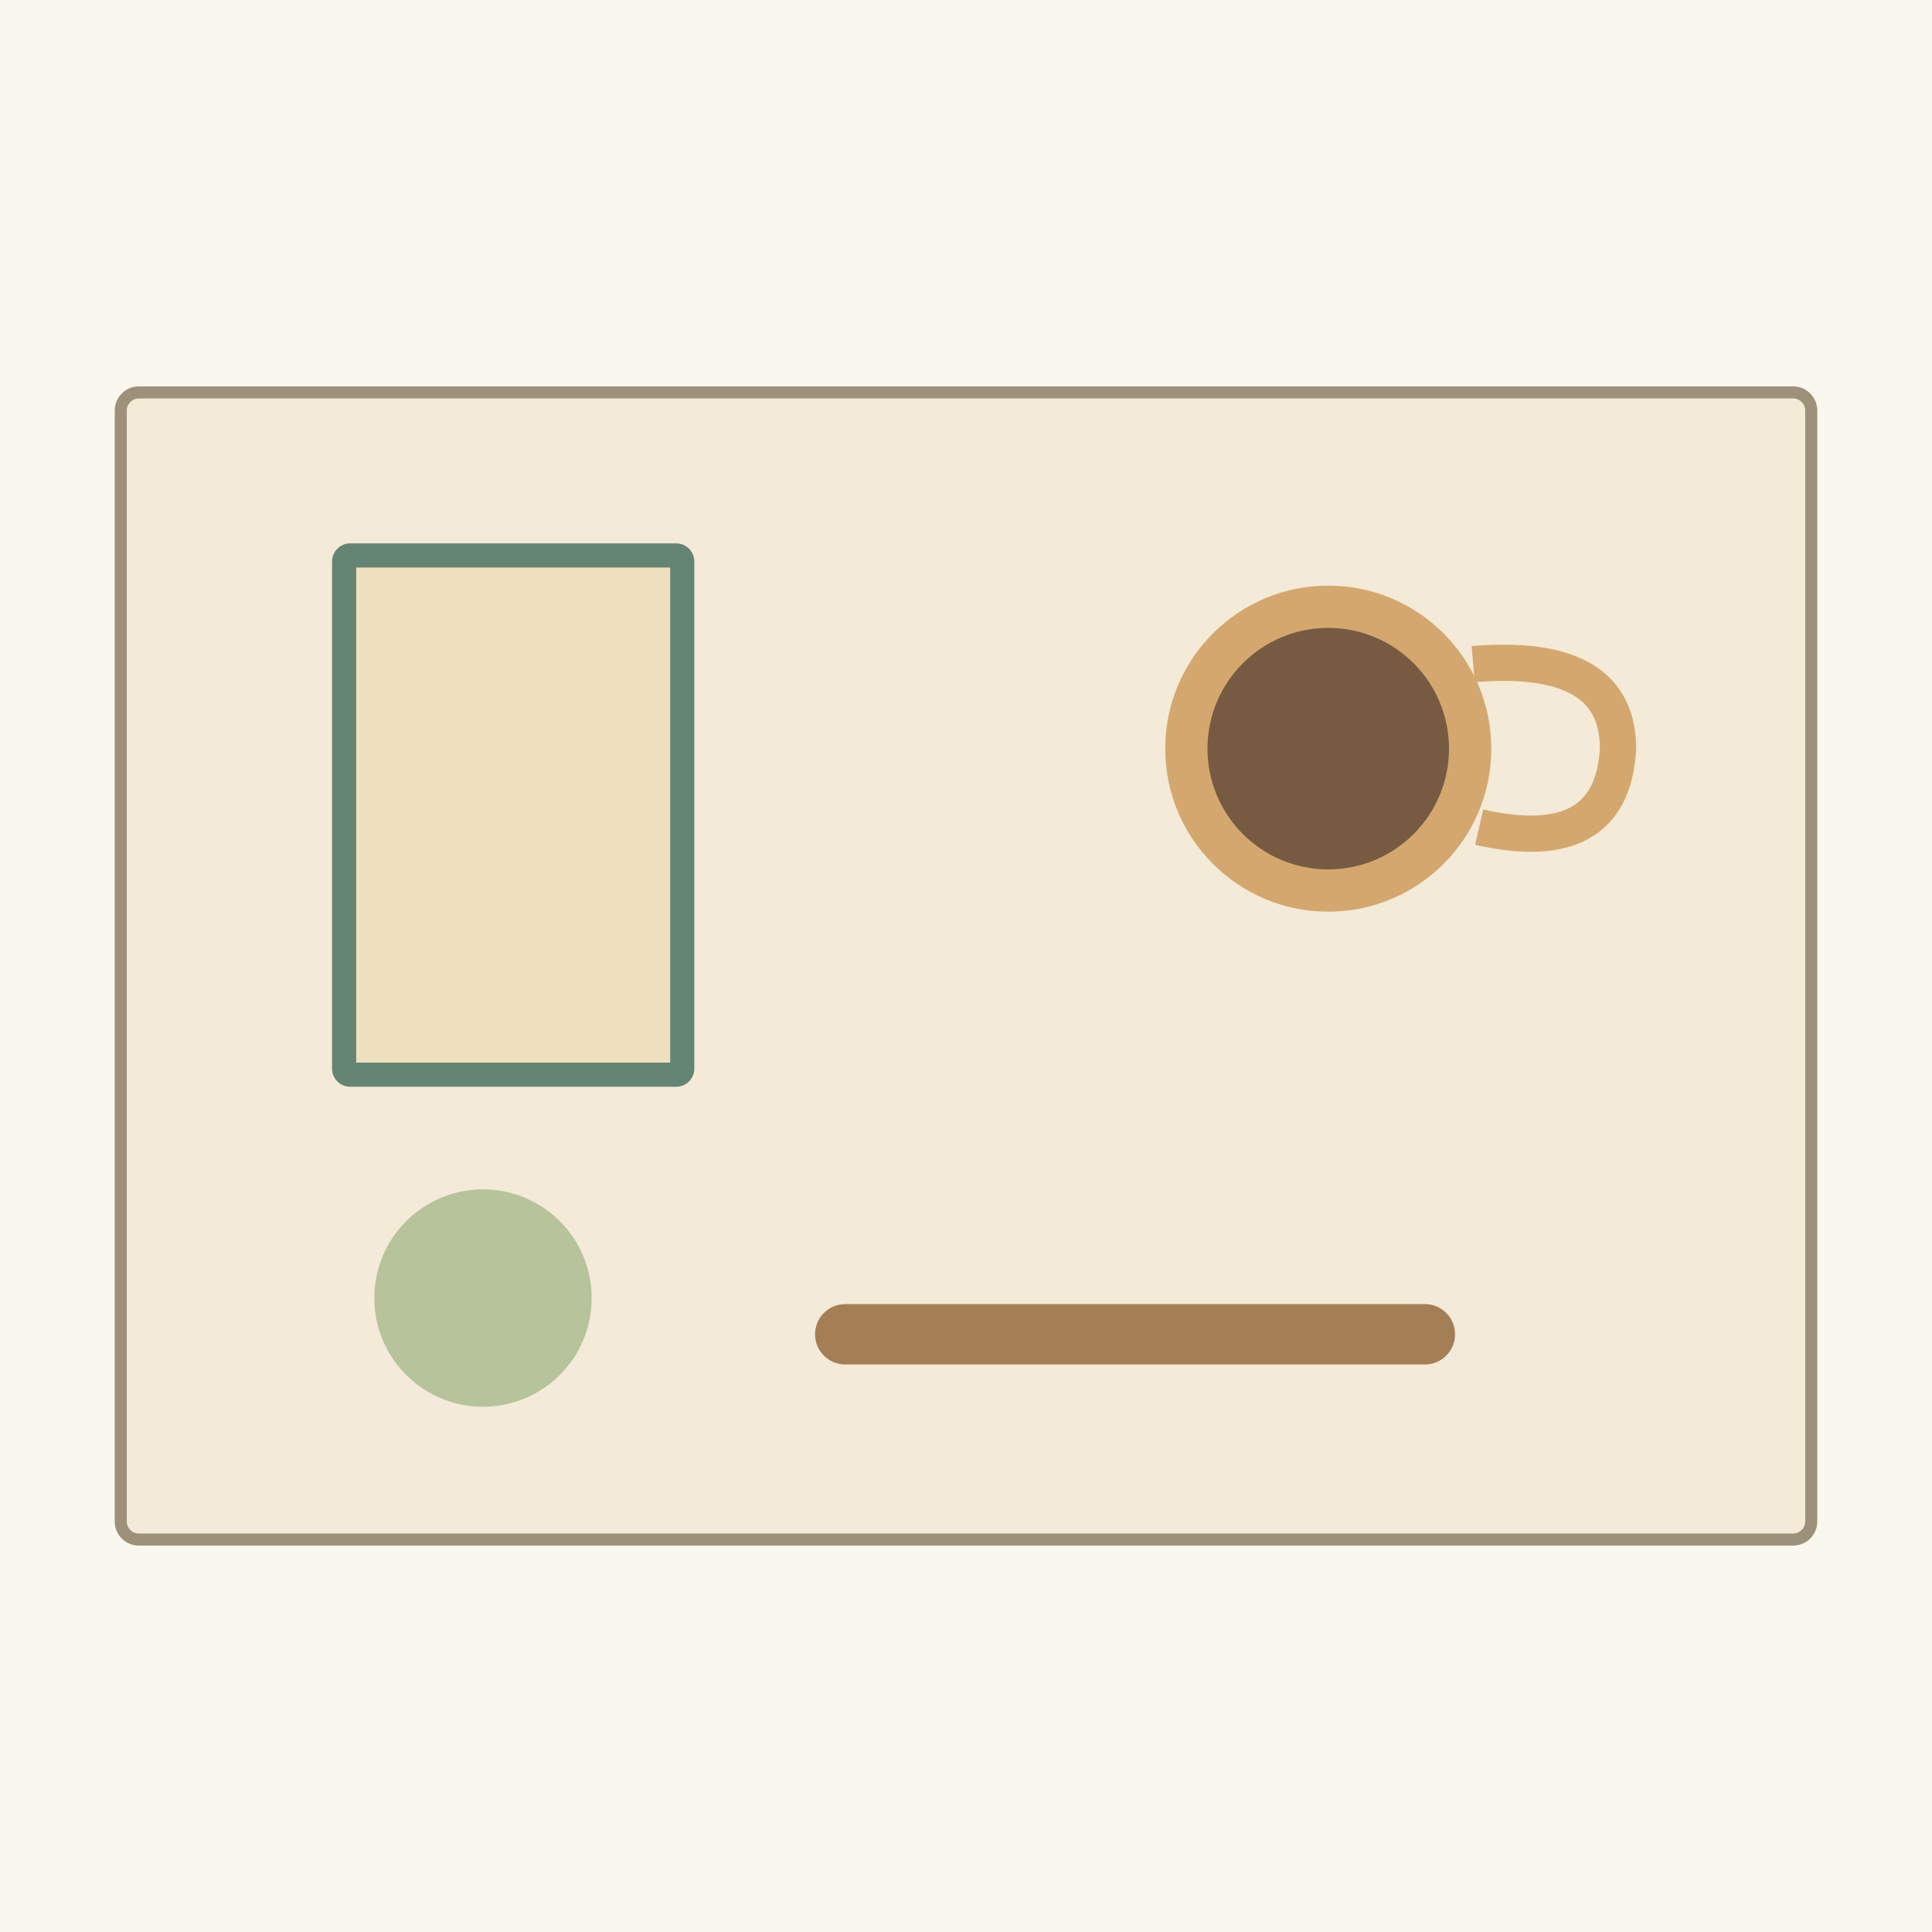
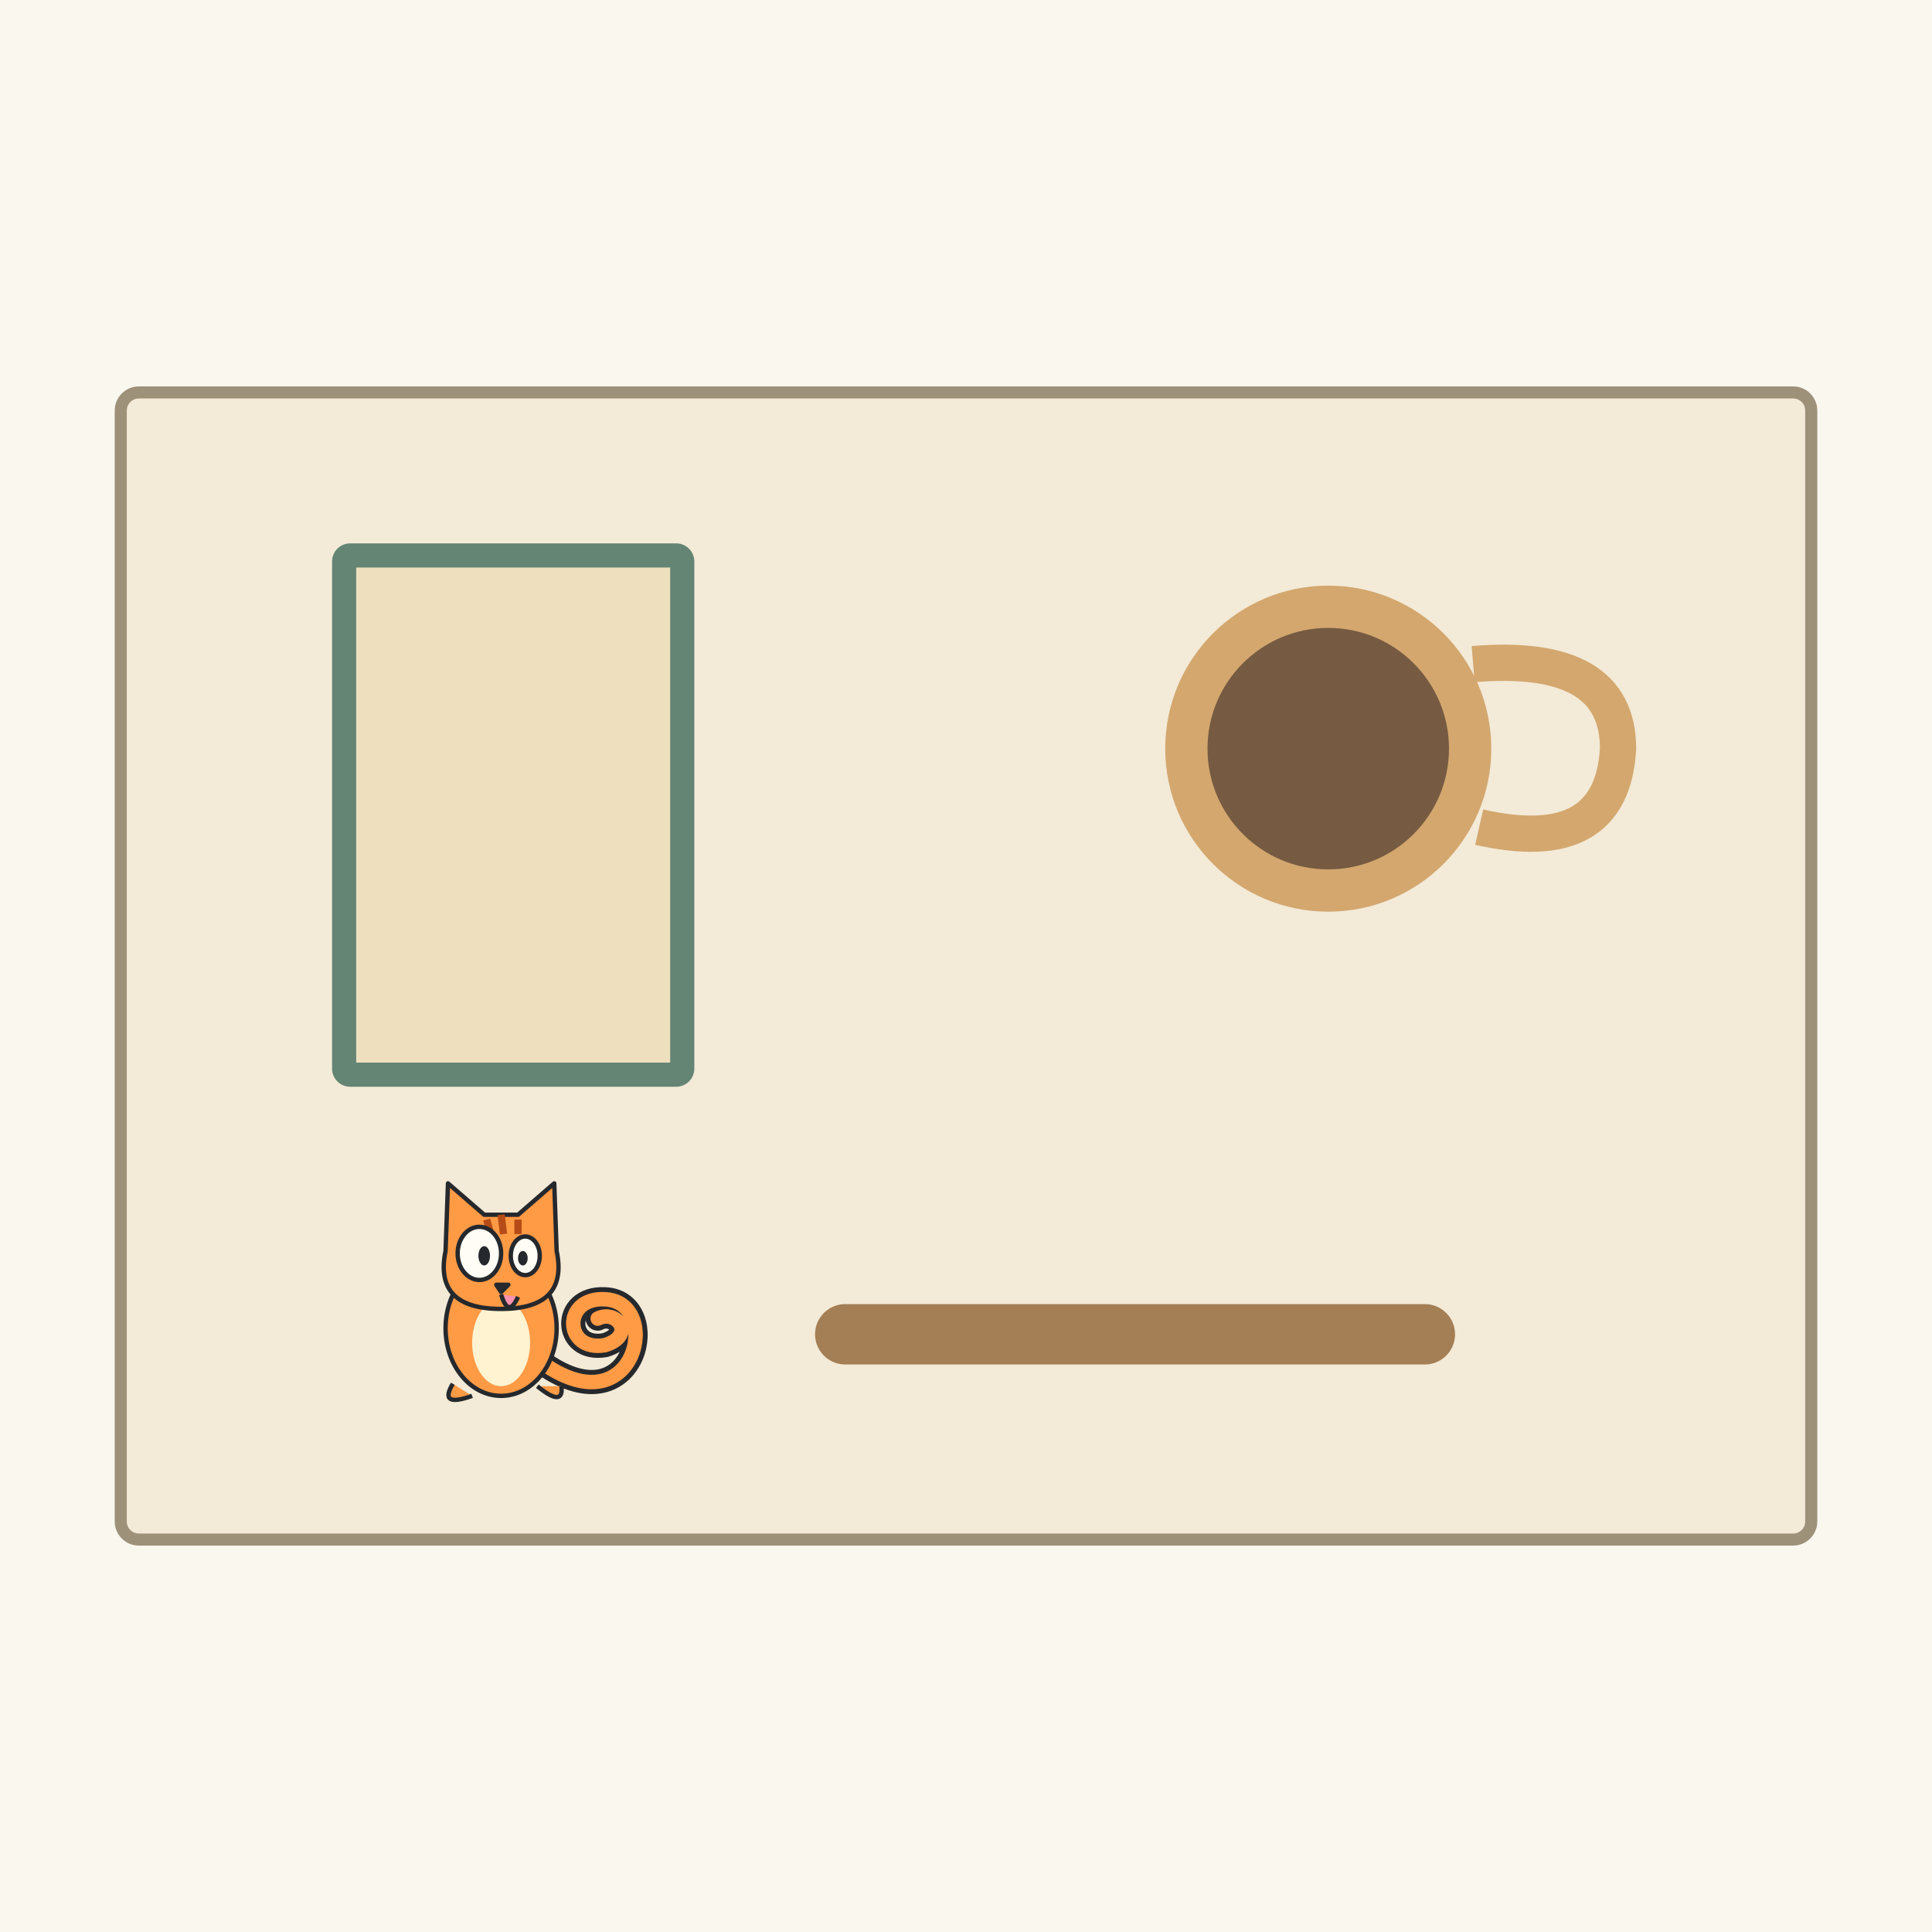
<svg xmlns="http://www.w3.org/2000/svg" width="320" height="320" viewBox="0 0 320 320" role="img">
  <defs>
    <clipPath id="clip">
      <rect x="20" y="65" width="280" height="190" />
    </clipPath>
  </defs>
  <rect width="320" height="320" fill="#faf7ef" />
  <rect x="20" y="65" width="280" height="190" rx="3" fill="#f3ead7" stroke="#9e917a" stroke-width="2" />
  <rect x="55" y="90" width="60" height="90" rx="3" fill="#658574" />
  <rect x="59" y="94" width="52" height="82" fill="#eee0bf" />
  <circle cx="220" cy="124" r="27" fill="#d3a76e" />
  <circle cx="220" cy="124" r="20" fill="#765b42" />
  <path d="M244 110Q268 108 268 124Q267 142 245 137" fill="none" stroke="#d3a76e" stroke-width="6" />
  <path d="M140 221L236 221" stroke="#a47e55" stroke-width="10" stroke-linecap="round" />
-   <circle cx="80" cy="215" r="18" fill="#b6c39b" />
+   <g data-mascot="quirky-orange-cat" transform="translate(83 210) scale(0.4)" stroke="#25282c" stroke-width="1.8" stroke-linejoin="round">
+     <path d="M18 40C56 66 67 14 43 13C25 12 26 35 43 32C56 28 48 17 40 21" fill="none" stroke="#25282c" stroke-width="10" stroke-linecap="round" />
+     <path d="M18 40C56 66 67 14 43 13C25 12 26 35 43 32C56 28 48 17 40 21" fill="none" stroke="#ff9a45" stroke-width="6" stroke-linecap="round" />
+     <ellipse cx="0" cy="25" rx="23" ry="28" fill="#ff9a45" />
+     <ellipse cx="0" cy="31" rx="12" ry="18" fill="#fff3d1" stroke="none" />
+     <path d="M-23 -7L-22 -35L-7 -22L7 -22L22 -35L23 -7Q28 17 0 17Q-28 17 -23 -7Z" fill="#ff9a45" />
+     <path d="M-6 -20L-4 -13M0 -22L1 -14M7 -20L7 -14" stroke="#b54b16" stroke-width="3" />
+     <ellipse cx="-9" cy="-6" rx="9" ry="11" fill="#fffdf5" />
+     <ellipse cx="10" cy="-5" rx="6" ry="8" fill="#fffdf5" />
+     <ellipse cx="-7" cy="-5" rx="2.4" ry="4" fill="#25282c" stroke="none" />
+     <ellipse cx="9" cy="-4" rx="2" ry="3" fill="#25282c" stroke="none" />
+     <path d="M-2 7L3 7L0 10Z" fill="#25282c" />
+     <path d="M0 11Q3 21 7 12" fill="#ff91b0" />
+     <path d="M-20 48Q-26 58 -12 53M15 49Q26 58 25 49" fill="#ff9a45" />
+   </g>
</svg>
